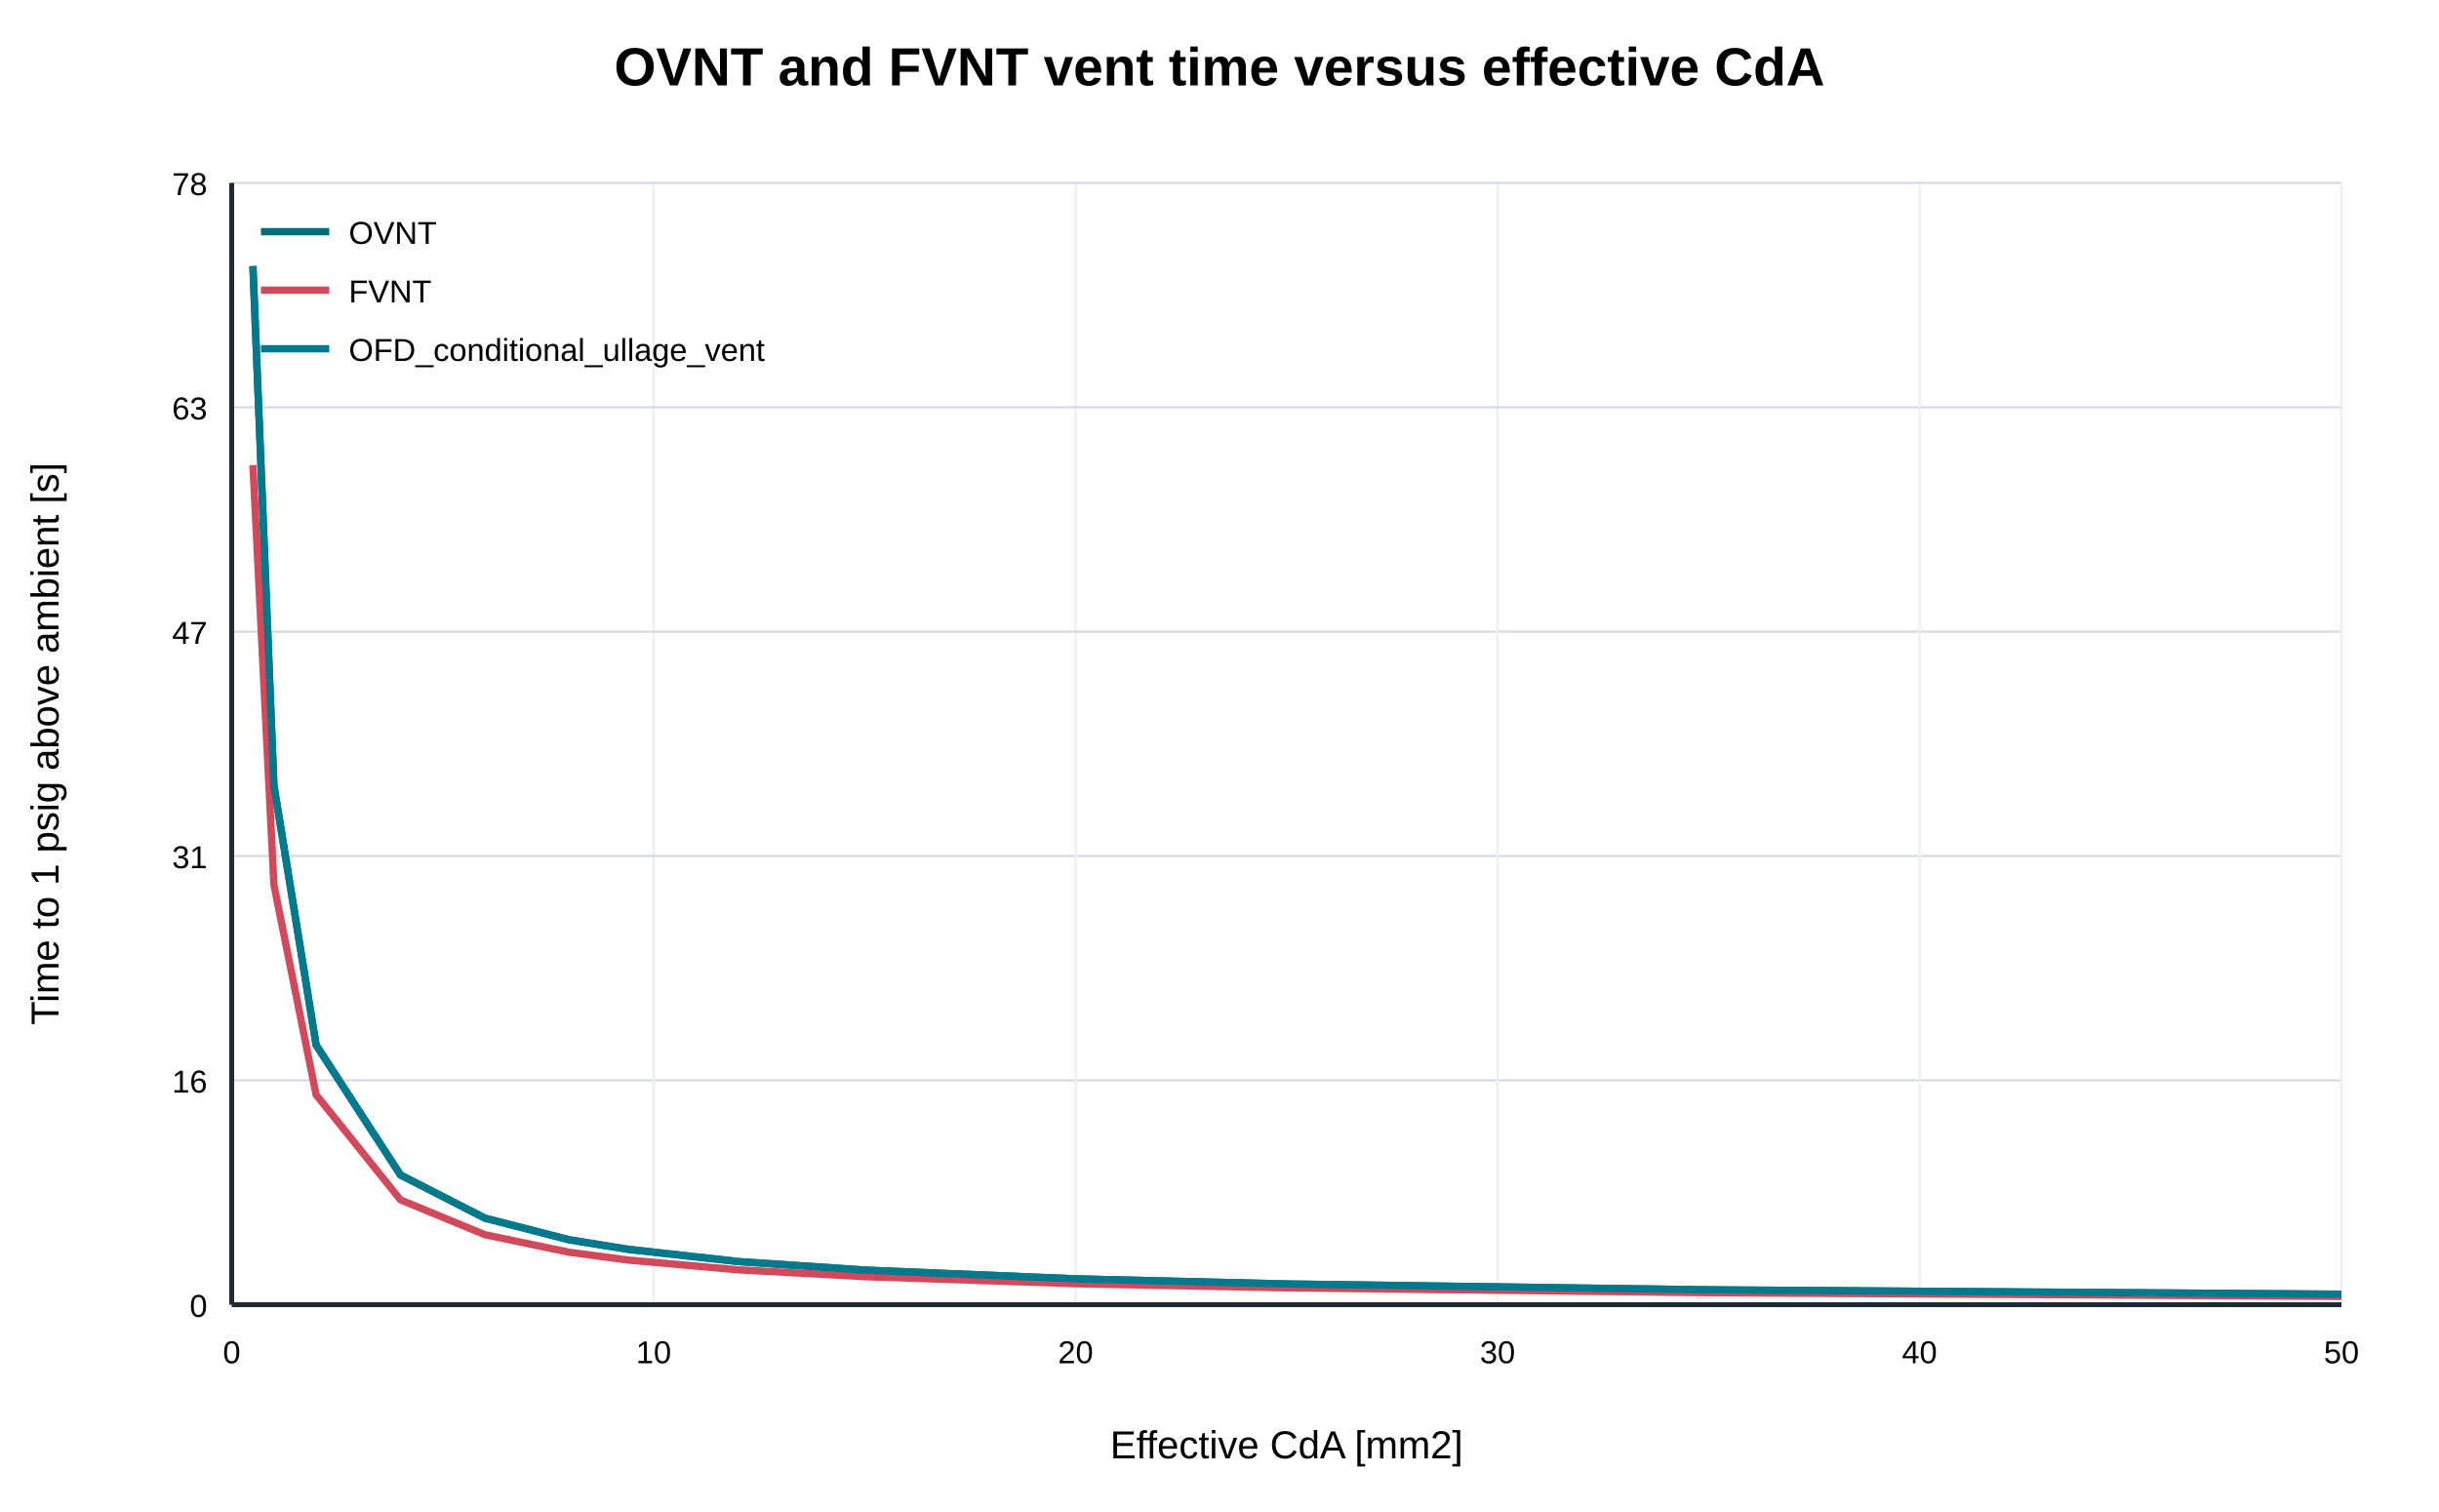
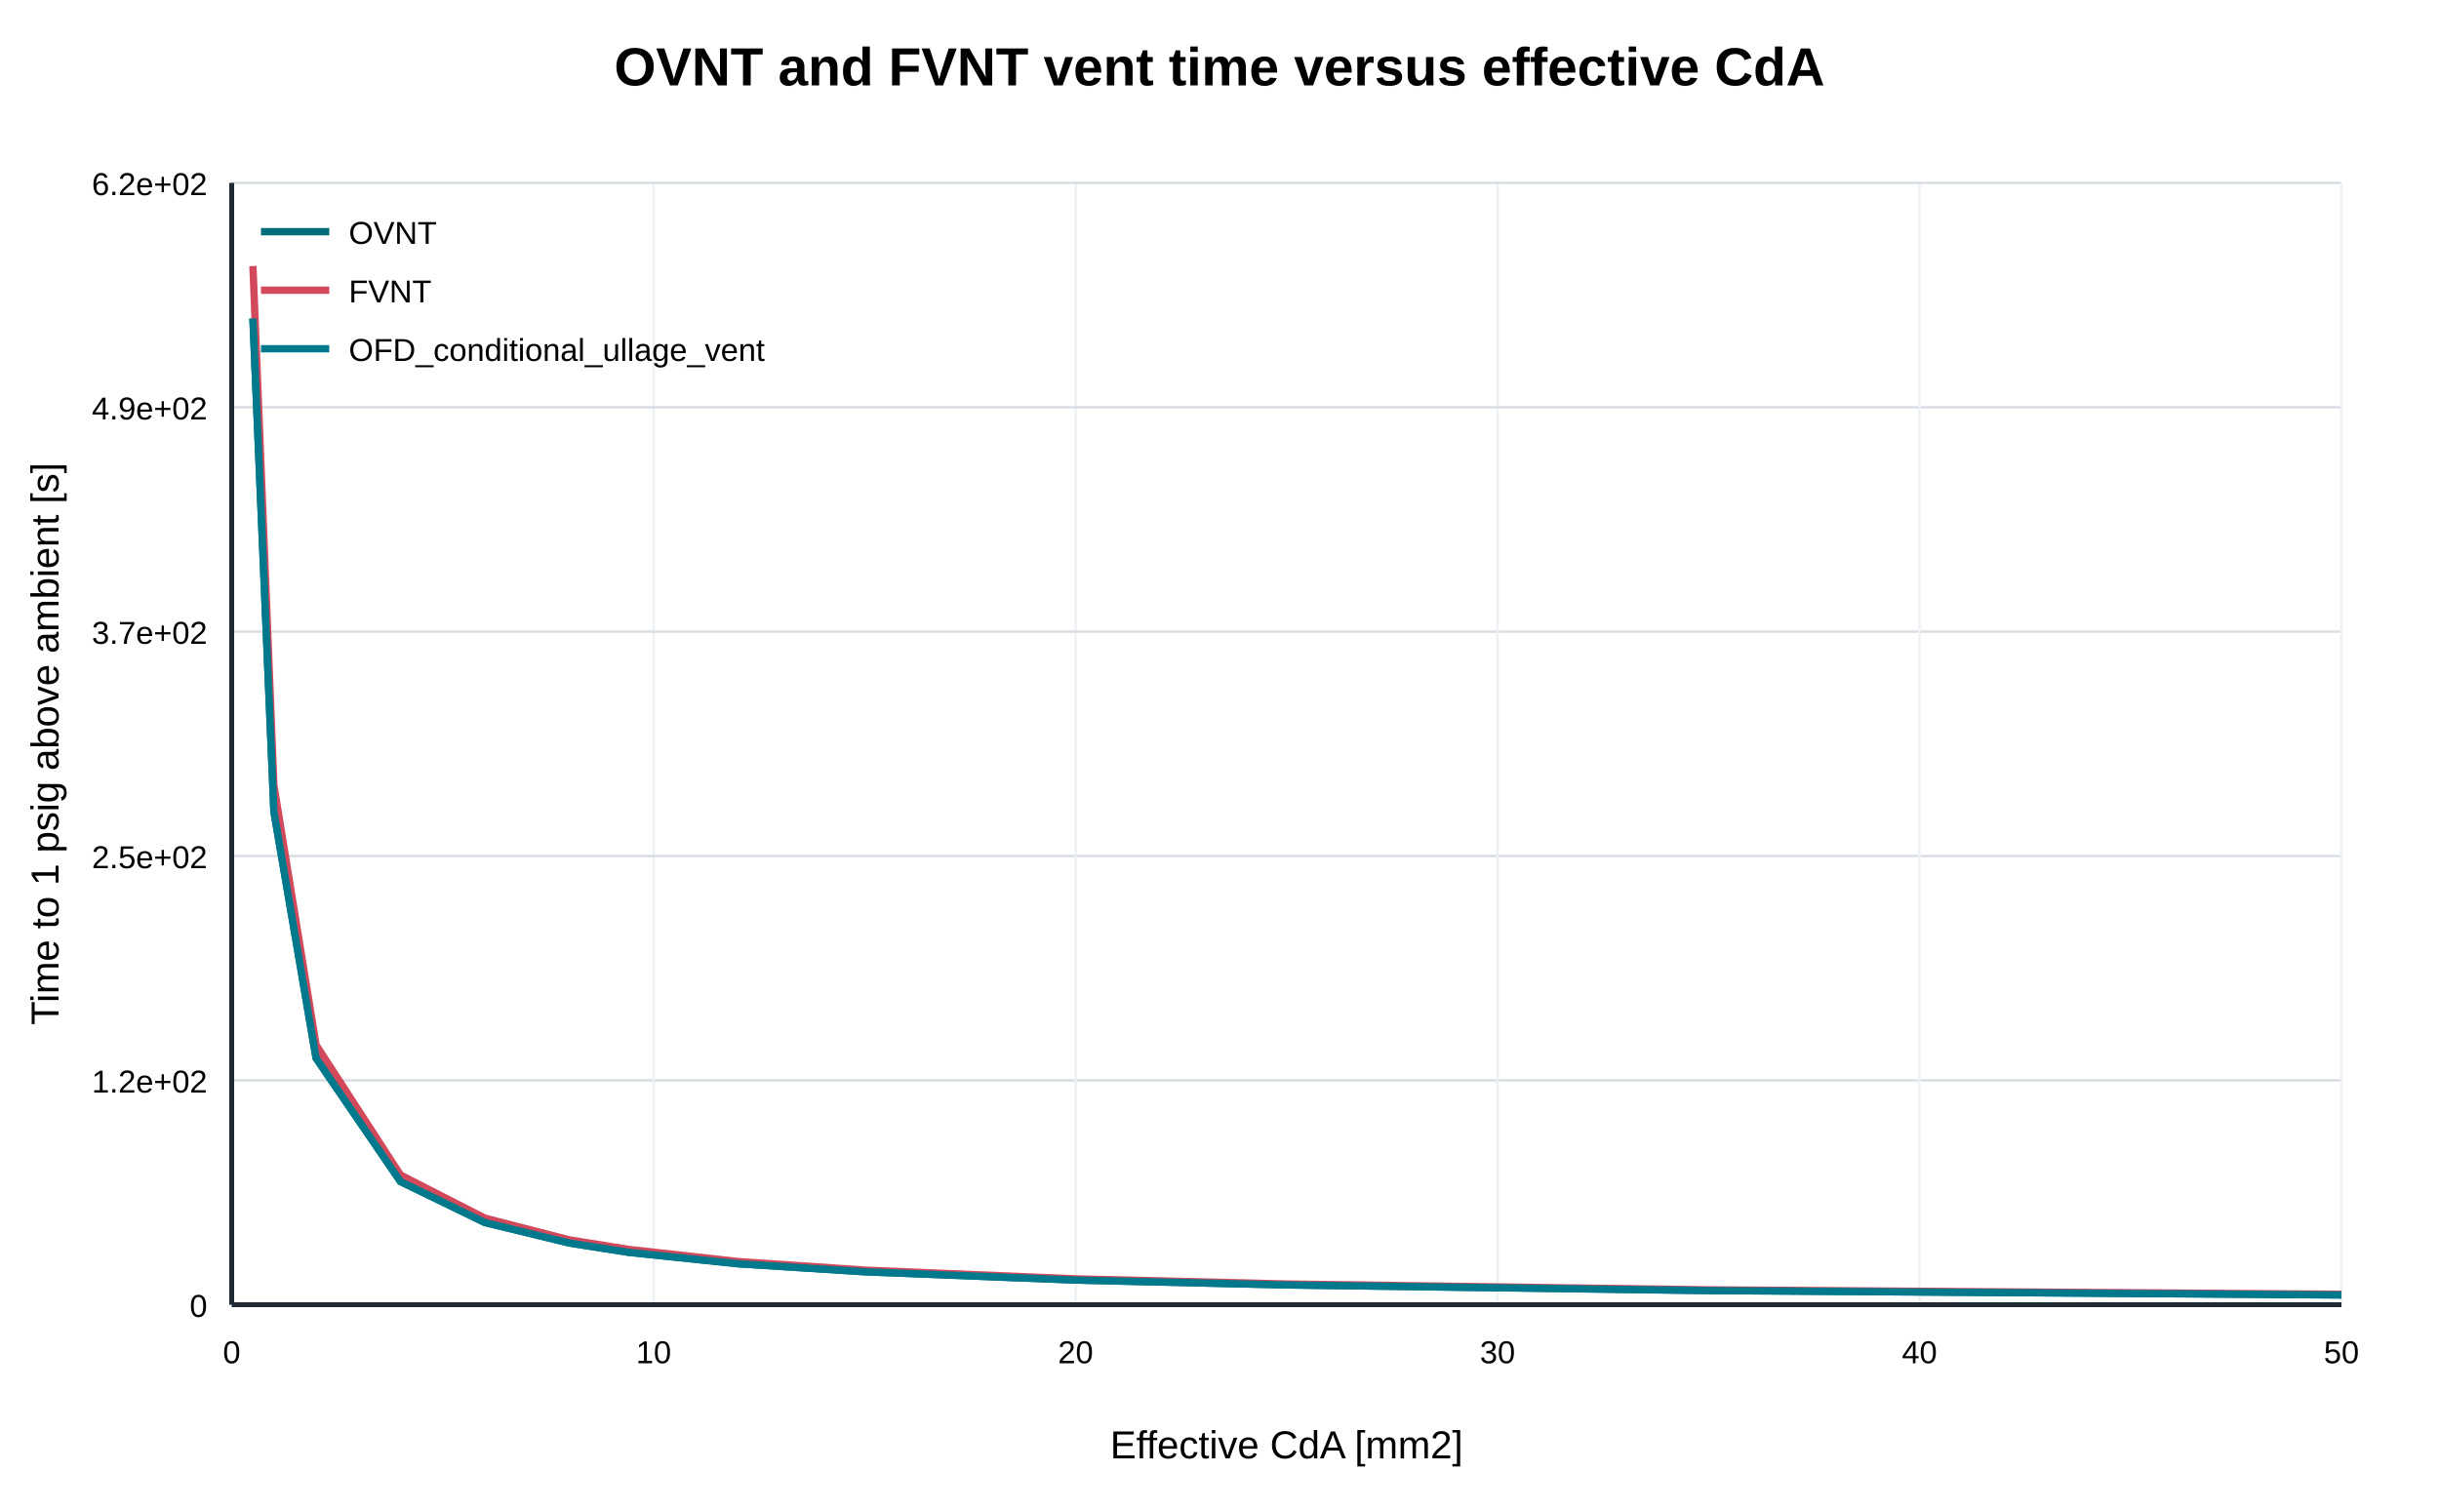
<svg xmlns="http://www.w3.org/2000/svg" width="1000" height="620">
  <rect width="100%" height="100%" fill="white" />
  <text x="500.0" y="35" text-anchor="middle" font-family="Arial" font-size="22" font-weight="bold">OVNT and FVNT vent time versus effective CdA</text>
  <line x1="95" y1="535.0" x2="960" y2="535.0" stroke="#d8dee4" />
  <line x1="95.0" y1="75" x2="95.0" y2="535" stroke="#eef1f4" />
  <text x="85" y="540.0" text-anchor="end" font-family="Arial" font-size="13">0</text>
  <text x="95.0" y="559" text-anchor="middle" font-family="Arial" font-size="13">0</text>
  <line x1="95" y1="443.0" x2="960" y2="443.0" stroke="#d8dee4" />
  <line x1="268.0" y1="75" x2="268.0" y2="535" stroke="#eef1f4" />
-   <text x="85" y="448.0" text-anchor="end" font-family="Arial" font-size="13">16</text>
+   <text x="85" y="448.0" text-anchor="end" font-family="Arial" font-size="13">1.2e+02</text>
  <text x="268.0" y="559" text-anchor="middle" font-family="Arial" font-size="13">10</text>
  <line x1="95" y1="351.0" x2="960" y2="351.0" stroke="#d8dee4" />
  <line x1="441.0" y1="75" x2="441.0" y2="535" stroke="#eef1f4" />
-   <text x="85" y="356.0" text-anchor="end" font-family="Arial" font-size="13">31</text>
+   <text x="85" y="356.0" text-anchor="end" font-family="Arial" font-size="13">2.5e+02</text>
  <text x="441.0" y="559" text-anchor="middle" font-family="Arial" font-size="13">20</text>
  <line x1="95" y1="259.0" x2="960" y2="259.0" stroke="#d8dee4" />
  <line x1="614.0" y1="75" x2="614.0" y2="535" stroke="#eef1f4" />
-   <text x="85" y="264.0" text-anchor="end" font-family="Arial" font-size="13">47</text>
+   <text x="85" y="264.0" text-anchor="end" font-family="Arial" font-size="13">3.7e+02</text>
  <text x="614.0" y="559" text-anchor="middle" font-family="Arial" font-size="13">30</text>
  <line x1="95" y1="167.0" x2="960" y2="167.0" stroke="#d8dee4" />
  <line x1="787.0" y1="75" x2="787.0" y2="535" stroke="#eef1f4" />
-   <text x="85" y="172.0" text-anchor="end" font-family="Arial" font-size="13">63</text>
+   <text x="85" y="172.0" text-anchor="end" font-family="Arial" font-size="13">4.9e+02</text>
  <text x="787.0" y="559" text-anchor="middle" font-family="Arial" font-size="13">40</text>
  <line x1="95" y1="75.0" x2="960" y2="75.0" stroke="#d8dee4" />
  <line x1="960.0" y1="75" x2="960.0" y2="535" stroke="#eef1f4" />
-   <text x="85" y="80.0" text-anchor="end" font-family="Arial" font-size="13">78</text>
+   <text x="85" y="80.0" text-anchor="end" font-family="Arial" font-size="13">6.2e+02</text>
  <text x="960.0" y="559" text-anchor="middle" font-family="Arial" font-size="13">50</text>
  <line x1="95" y1="535" x2="960" y2="535" stroke="#1f2933" stroke-width="2" />
  <line x1="95" y1="75" x2="95" y2="535" stroke="#1f2933" stroke-width="2" />
  <text x="527.5" y="598" text-anchor="middle" font-family="Arial" font-size="16">Effective CdA [mm2]</text>
  <text transform="translate(24 305.0) rotate(-90)" text-anchor="middle" font-family="Arial" font-size="16">Time to 1 psig above ambient [s]</text>
-   <polyline fill="none" stroke="#006d77" stroke-width="3" points="103.7,109.1 112.3,322.0 129.6,428.5 164.2,481.8 198.8,499.5 233.4,508.4 257.6,512.3 302.6,517.3 354.5,520.8 441.0,524.4 527.5,526.5 700.5,528.9 960.0,530.7" />
+   <polyline fill="none" stroke="#006d77" stroke-width="3" points="103.7,130.6 112.3,332.8 129.6,433.9 164.2,484.5 198.8,501.3 233.4,509.7 257.6,513.5 302.6,518.2 354.5,521.5 441.0,524.9 527.5,526.9 700.5,529.2 960.0,531.0" />
  <line x1="107" y1="95" x2="135" y2="95" stroke="#006d77" stroke-width="3" />
  <text x="143" y="100" font-family="Arial" font-size="13">OVNT</text>
-   <polyline fill="none" stroke="#d1495b" stroke-width="3" points="103.7,190.7 112.3,362.8 129.6,448.9 164.2,492.0 198.8,506.3 233.4,513.5 257.6,516.7 302.6,520.7 354.5,523.5 441.0,526.4 527.5,528.1 700.5,530.1 960.0,531.6" />
+   <polyline fill="none" stroke="#d1495b" stroke-width="3" points="103.7,109.1 112.3,322.0 129.6,428.5 164.2,481.8 198.8,499.5 233.4,508.4 257.6,512.3 302.6,517.3 354.5,520.8 441.0,524.4 527.5,526.5 700.5,528.9 960.0,530.7" />
  <line x1="107" y1="119" x2="135" y2="119" stroke="#d1495b" stroke-width="3" />
  <text x="143" y="124" font-family="Arial" font-size="13">FVNT</text>
-   <polyline fill="none" stroke="#00798c" stroke-width="3" points="103.7,109.1 112.3,322.0 129.6,428.5 164.2,481.8 198.8,499.5 233.4,508.4 257.6,512.3 302.6,517.3 354.5,520.8 441.0,524.4 527.5,526.5 700.5,528.9 960.0,530.7" />
+   <polyline fill="none" stroke="#00798c" stroke-width="3" points="103.7,130.6 112.3,332.8 129.6,433.9 164.2,484.5 198.8,501.3 233.4,509.7 257.6,513.5 302.6,518.2 354.5,521.5 441.0,524.9 527.5,526.9 700.5,529.2 960.0,531.0" />
  <line x1="107" y1="143" x2="135" y2="143" stroke="#00798c" stroke-width="3" />
  <text x="143" y="148" font-family="Arial" font-size="13">OFD_conditional_ullage_vent</text>
</svg>
